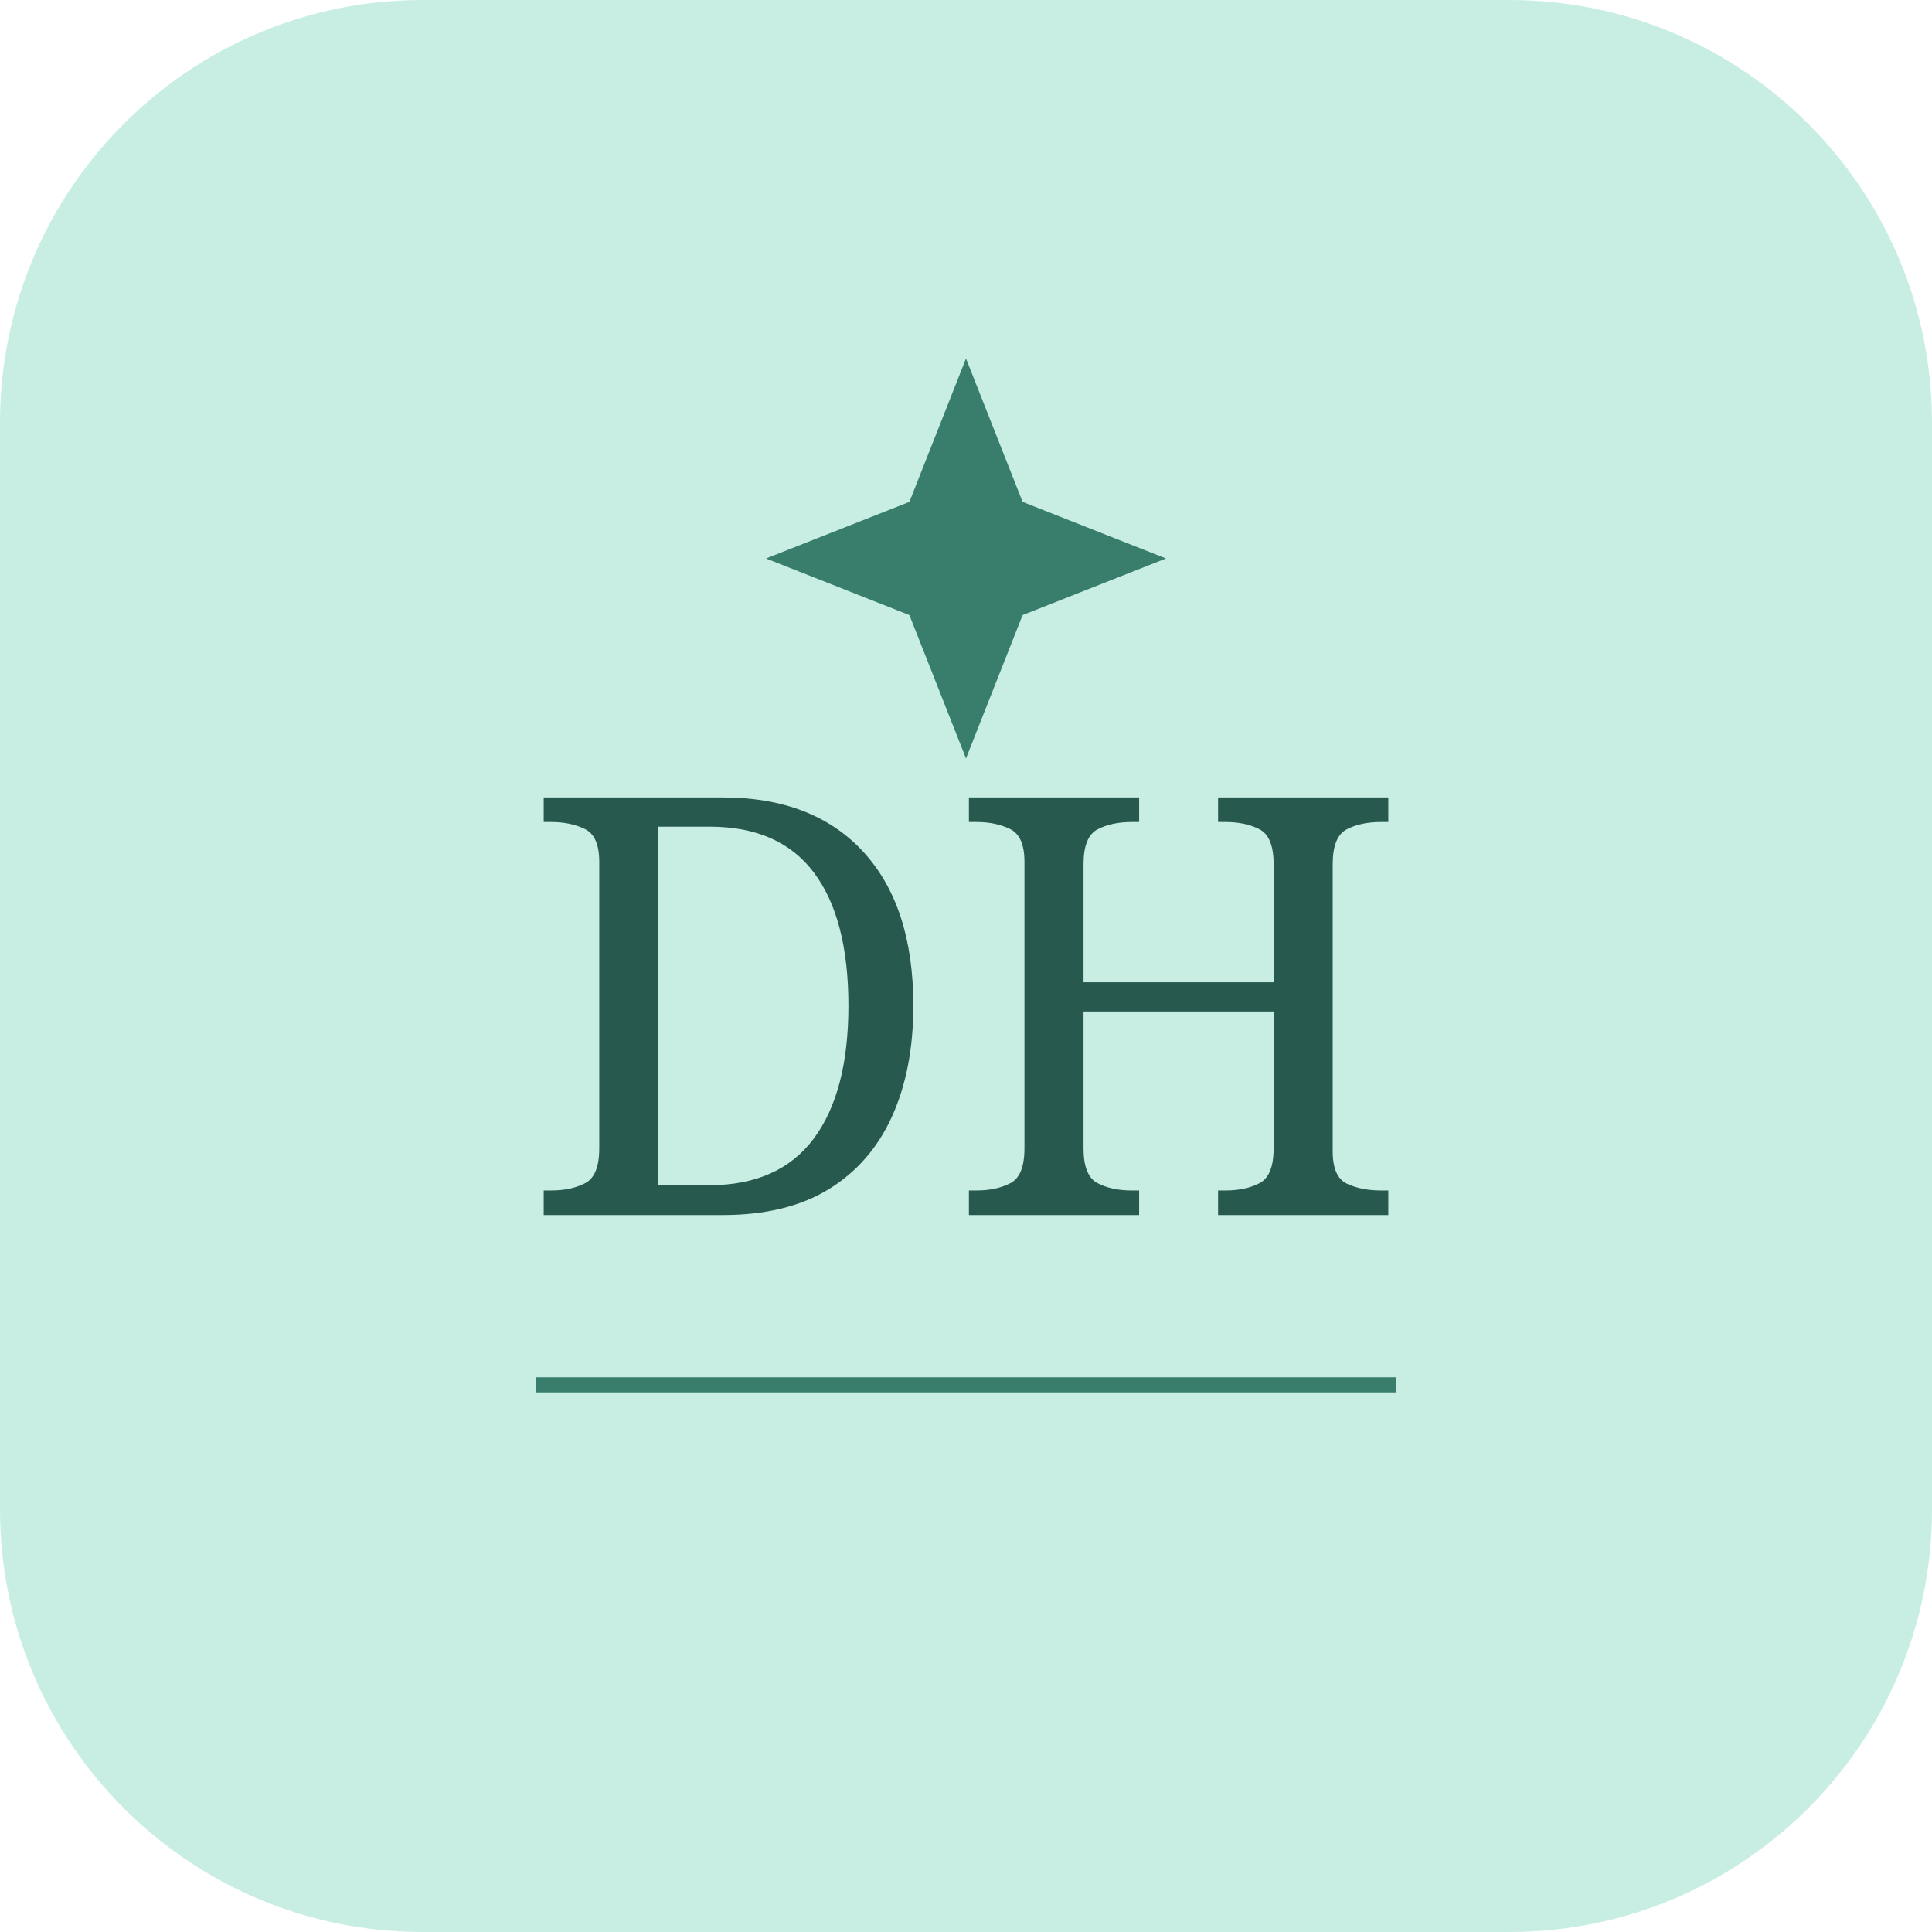
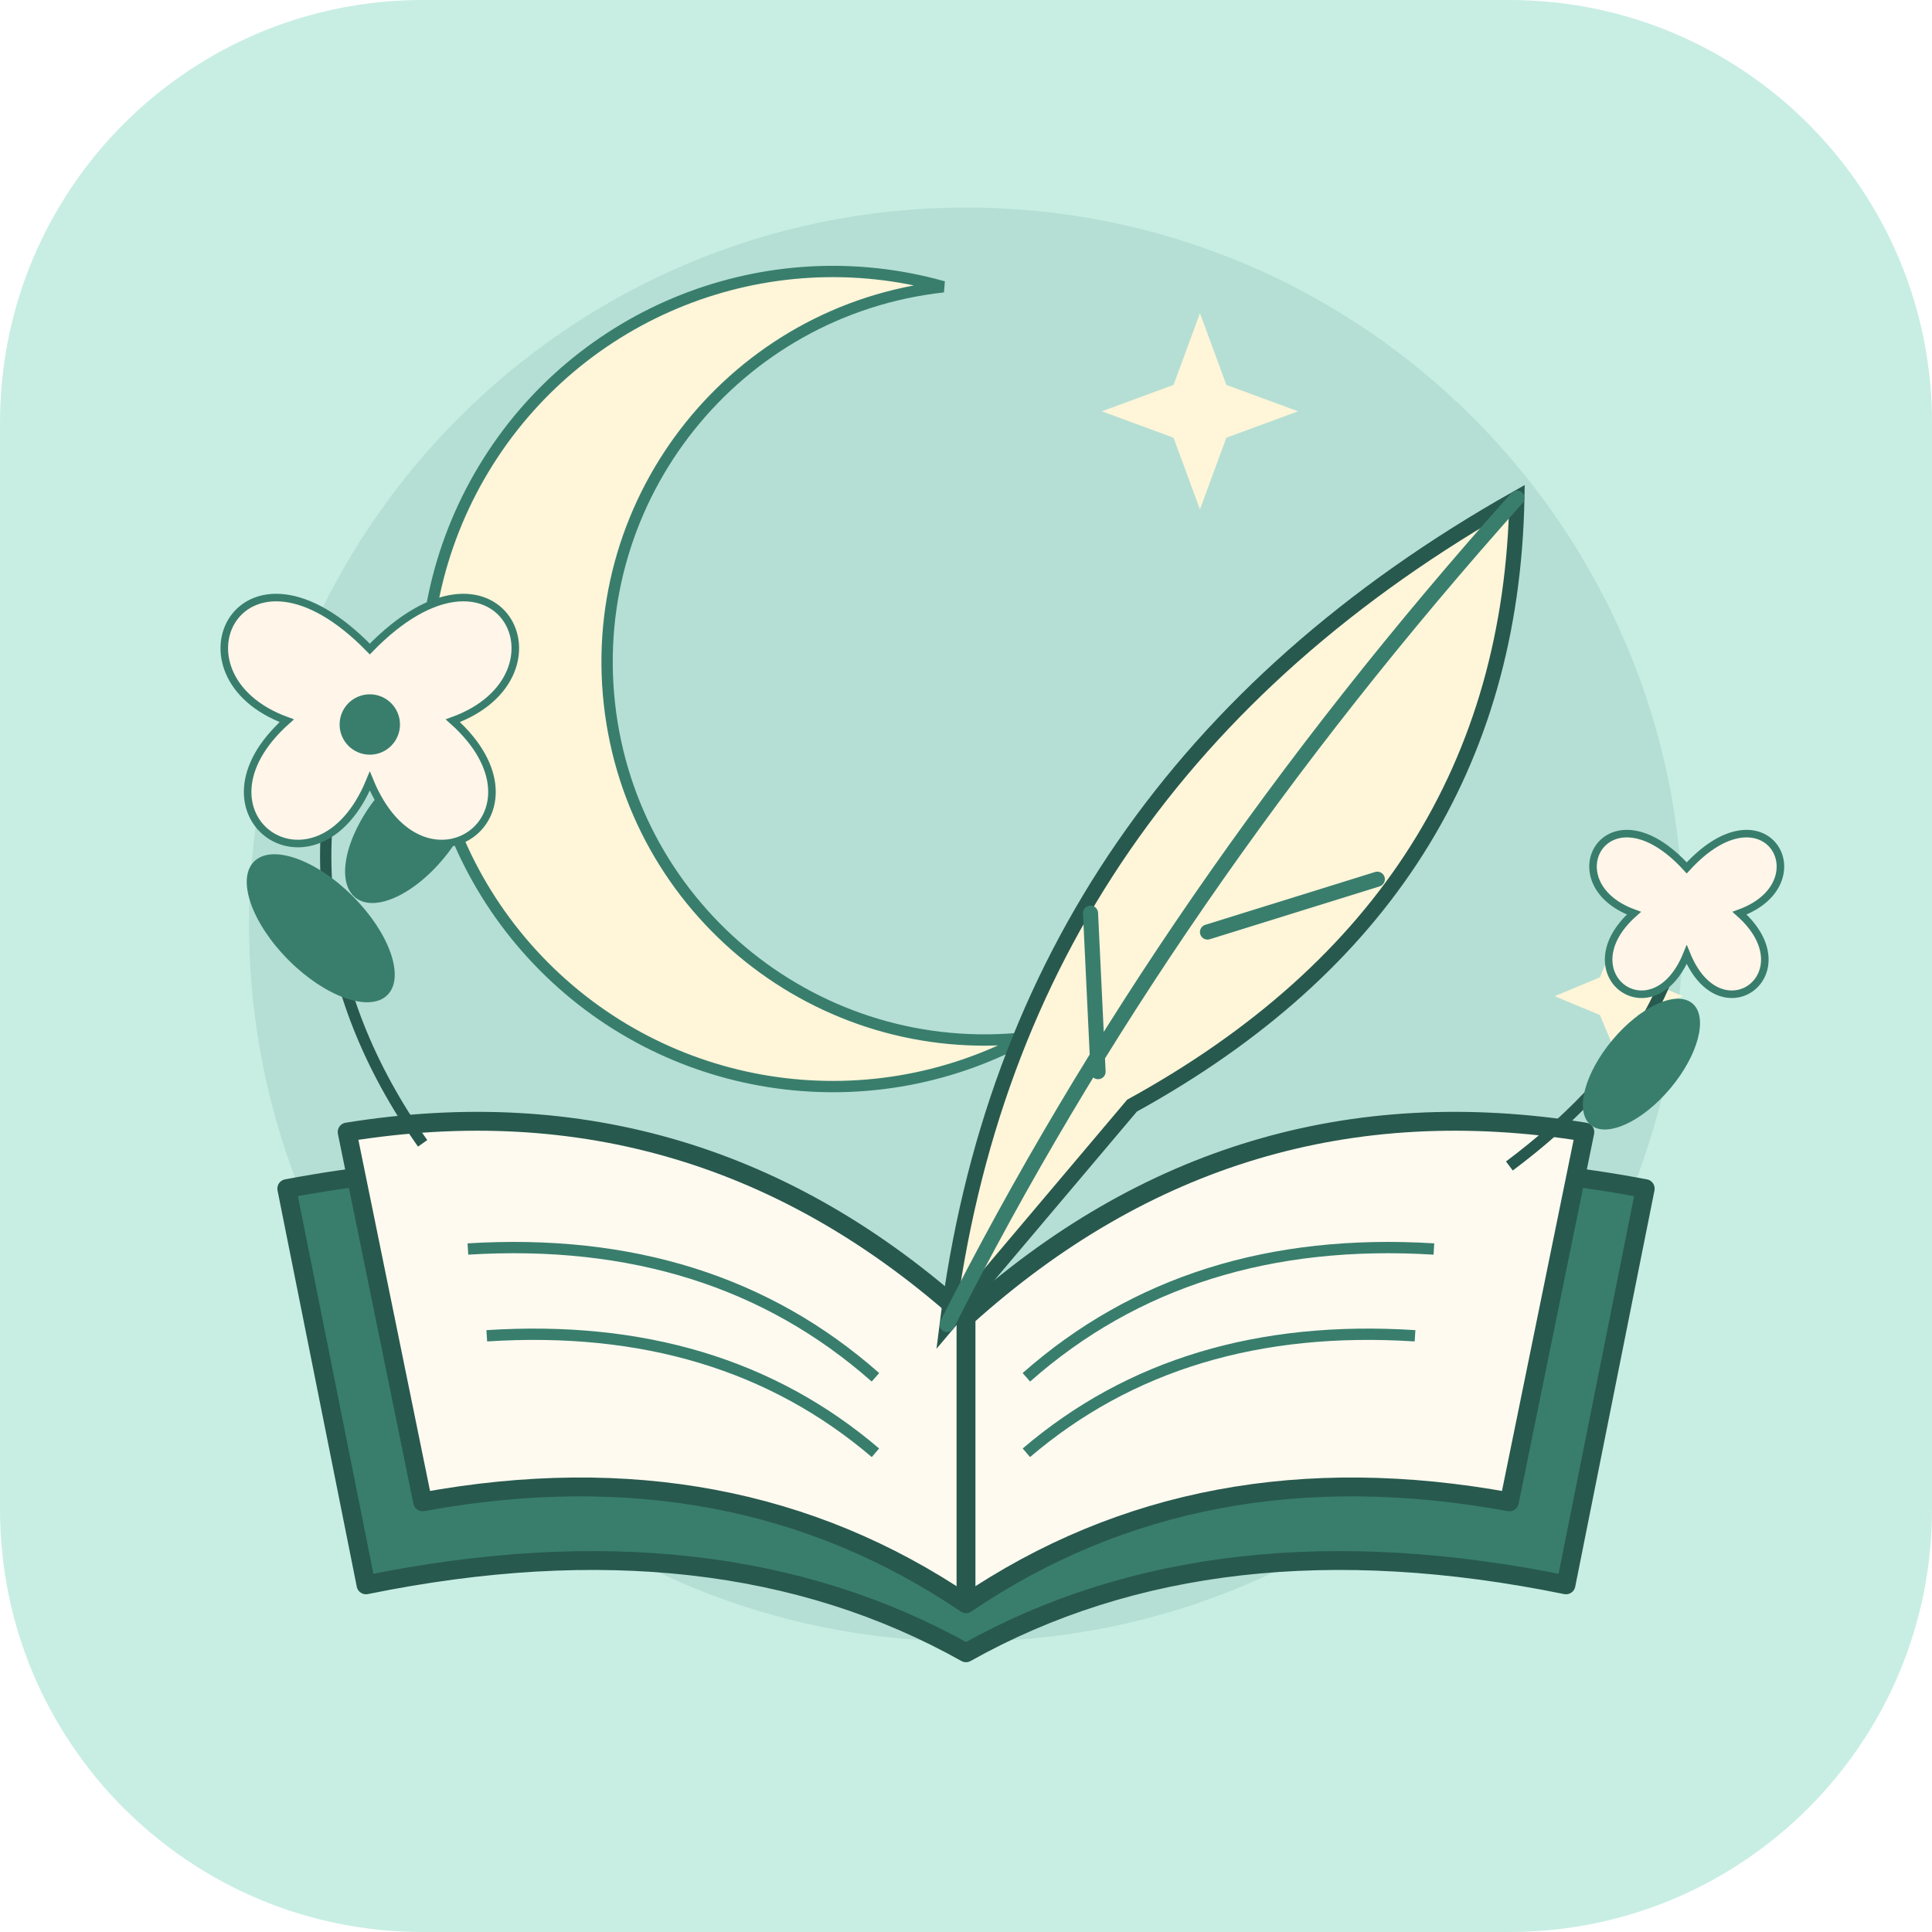
<svg xmlns="http://www.w3.org/2000/svg" viewBox="0 0 512 512">
  <rect width="512" height="512" rx="112" fill="#c8eee3" />
-   <path d="M256 95l15 38 38 15-38 15-15 38-15-38-38-15 38-15z" fill="#397e6d" />
-   <text x="256" y="322" text-anchor="middle" font-family="Georgia,serif" font-size="155" fill="#28594e">DH</text>
-   <path d="M142 367h228" stroke="#397e6d" stroke-width="4" />
+   <circle cx="256" cy="245" r="190" fill="#397e6d" opacity=".13" />
+   <path d="M250 76a108 108 0 1 0 22 199A100 100 0 0 1 250 76Z" fill="#fff5d9" stroke="#397e6d" stroke-width="3" />
+   <g stroke="#28594e" stroke-width="5" stroke-linejoin="round">
+     <path d="M256 354Q187 294 76 315L97 420Q190 401 256 438Q322 401 415 420L436 315Q325 294 256 354Z" fill="#397e6d" />
+     <path d="M256 349Q185 285 92 300L112 398Q194 383 256 425Q318 383 400 398L420 300Q327 285 256 349Z" fill="#fffaf0" />
+     <path d="M256 349v76" fill="none" />
+     <path d="M124 331q65-4 108 34m-103-11q62-4 103 31m148-54q-65-4-108 34m103-11q-62-4-103 31" fill="none" stroke="#397e6d" stroke-width="3" />
+   </g>
+   <path d="M251 351Q269 207 402 132Q400 238 300 293L251 351Z" fill="#fff5d9" stroke="#28594e" stroke-width="4" />
+   <path d="M251 351Q309 236 402 132M291 284l-2-42m31 5 45-14" fill="none" stroke="#397e6d" stroke-width="4" stroke-linecap="round" />
+   <g fill="#fff5d9">
+     <path d="M318 83l7 19 19 7-19 7-7 19-7-19-19-7 19-7z" />
+     <path d="M429 247l5 12 12 5-12 5-5 12-5-12-12-5 12-5z" />
+   </g>
+   <g stroke="#28594e" stroke-width="3" fill="none">
+     <path d="M112 303Q69 242 98 172M400 309q48-36 47-79" />
+   </g>
+   <g fill="#397e6d">
+     <ellipse cx="85" cy="246" rx="12" ry="25" transform="rotate(-45 85 246)" />
+     <ellipse cx="109" cy="219" rx="12" ry="24" transform="rotate(38 109 219)" />
+     <ellipse cx="435" cy="282" rx="10" ry="21" transform="rotate(40 435 282)" />
+   </g>
+   <g fill="#fff5e9" stroke="#397e6d" stroke-width="2">
+     <path d="M98 172c-34-35-55 7-22 19-28 25 8 50 22 16 14 34 50 9 22-16 33-12 12-54-22-19Z" />
+     <circle cx="98" cy="192" r="7" fill="#397e6d" />
+     <path d="M447 230c-21-23-36 4-14 12-18 16 5 33 14 11 9 22 32 5 14-11 22-8 7-35-14-12Z" />
+   </g>
</svg>
